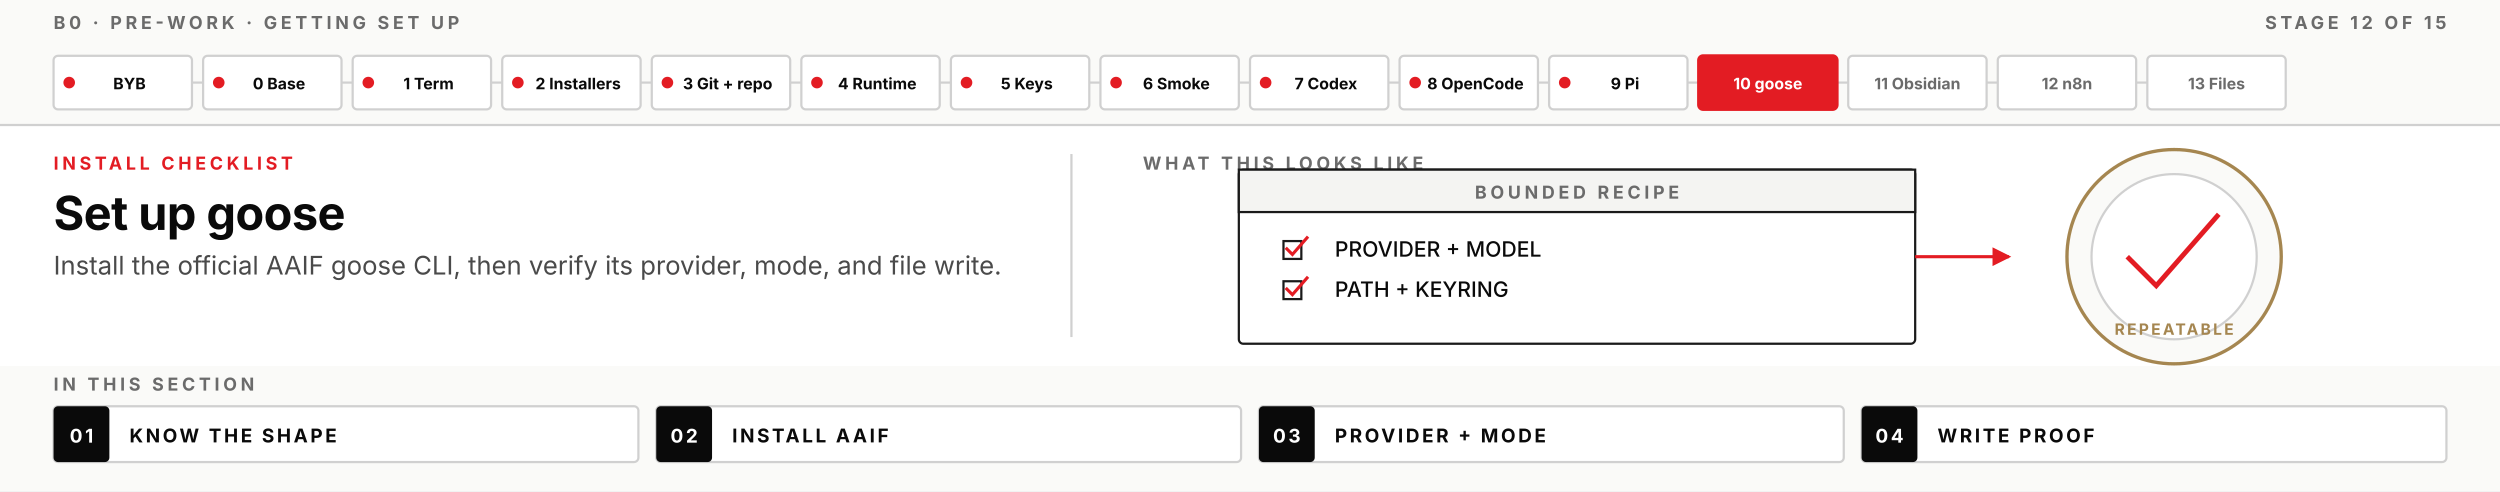
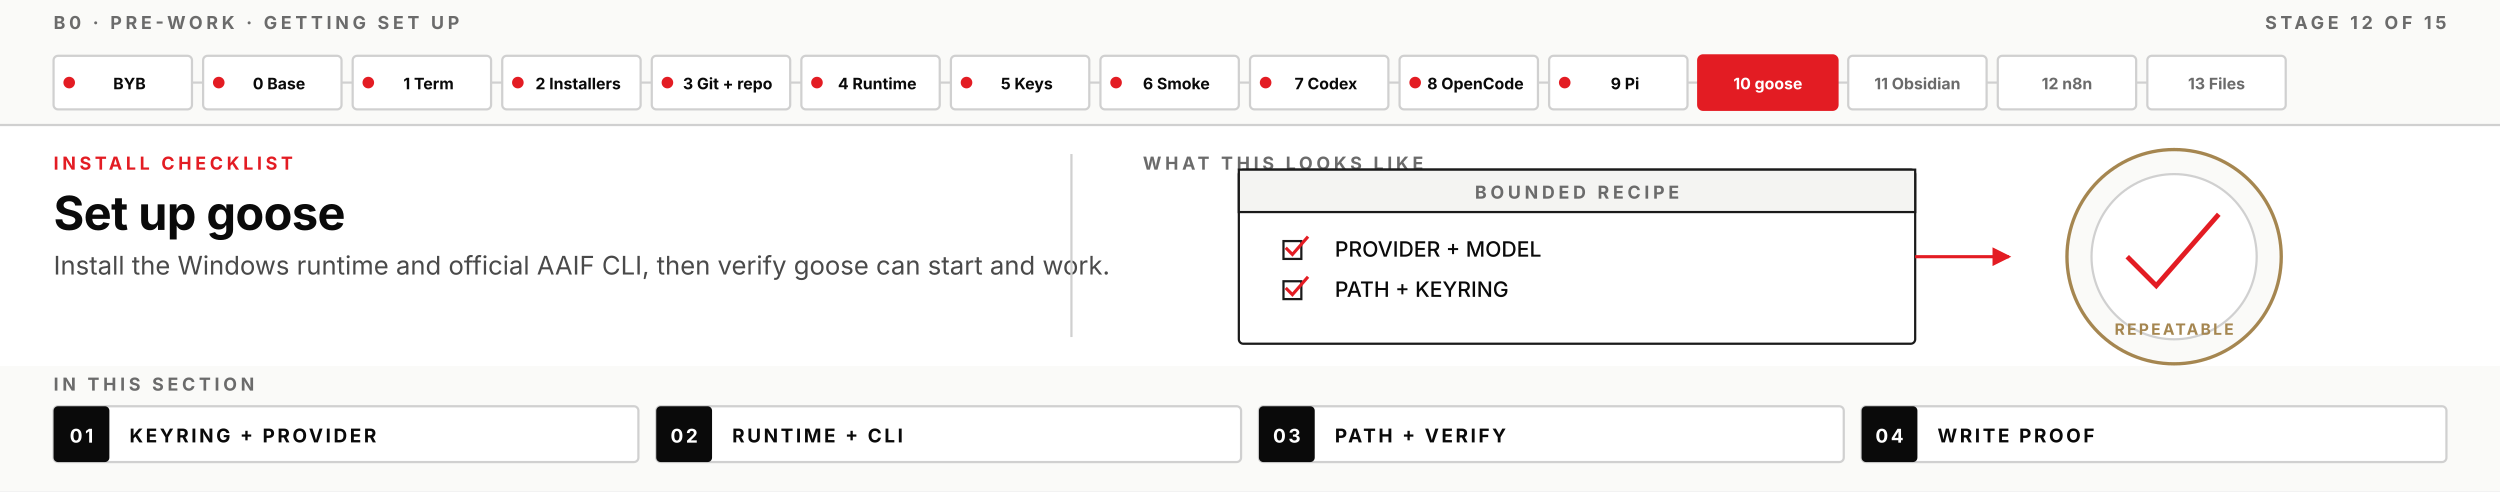
<svg xmlns="http://www.w3.org/2000/svg" viewBox="0 0 1120 220" role="img" aria-labelledby="title-install-pre-work-10-goose-recipe-tools-mode-schedule">
  <defs>
    <marker id="arrow" viewBox="0 0 8 8" refX="7" refY="4" markerWidth="6" markerHeight="6" orient="auto-start-reverse">
      <path d="M0 0 8 4 0 8Z" fill="#0A0A0A" />
    </marker>
    <marker id="arrow-red" viewBox="0 0 8 8" refX="7" refY="4" markerWidth="6" markerHeight="6" orient="auto-start-reverse">
      <path d="M0 0 8 4 0 8Z" fill="#E31C23" />
    </marker>
    <style>
      text { font-family: system-ui, "Inter", "Helvetica Neue", Arial, sans-serif; fill: #0A0A0A; }
      .micro { font-size: 8px; font-weight: 650; letter-spacing: 1.65px; }
      .tiny { font-size: 7px; font-weight: 650; letter-spacing: 1px; }
      .railtext { font-size: 7.1px; font-weight: 650; }
      .title { font-size: 21px; font-weight: 680; letter-spacing: -0.25px; }
      .purpose { font-size: 11.5px; font-weight: 430; fill: #4A4A4A; }
      .caption { font-size: 8.5px; font-weight: 650; letter-spacing: 1.15px; }
      .body { font-size: 9.5px; font-weight: 520; }
      .muted { fill: #6B6B6B; }
      .white { fill: #FFFFFF; }
      .red { fill: #E31C23; }
      .gold { fill: #A58650; }
      .line { fill: none; stroke: #0A0A0A; stroke-width: 1.35; vector-effect: non-scaling-stroke; }
      .hair { fill: none; stroke: #D0D0D0; stroke-width: 1; vector-effect: non-scaling-stroke; }
      .redline { fill: none; stroke: #E31C23; stroke-width: 1.4; vector-effect: non-scaling-stroke; }
      .goldline { fill: none; stroke: #A58650; stroke-width: 1.35; vector-effect: non-scaling-stroke; }
      .dash { stroke-dasharray: 5 4; }
    </style>
  </defs>
  <rect width="1120" height="220" fill="#FFFFFF" />
  <rect x="0" y="0" width="1120" height="56" fill="#FAFAF8" />
  <text x="24" y="13" class="micro muted">B0 · PRE-WORK · GETTING SET UP</text>
  <text x="1096" y="13" class="micro muted" text-anchor="end">STAGE 12 OF 15</text>
  <path d="M55 37H993" class="hair" />
  <rect x="24" y="25" width="62" height="24" rx="2" fill="#FFFFFF" stroke="#D0D0D0" stroke-width="1" />
  <circle cx="31" cy="37" r="2.6" fill="#E31C23" />
  <text x="58" y="40" class="railtext" text-anchor="middle">BYB</text>
  <rect x="91" y="25" width="62" height="24" rx="2" fill="#FFFFFF" stroke="#D0D0D0" stroke-width="1" />
  <circle cx="98" cy="37" r="2.6" fill="#E31C23" />
  <text x="125" y="40" class="railtext" text-anchor="middle">0 Base</text>
  <rect x="158" y="25" width="62" height="24" rx="2" fill="#FFFFFF" stroke="#D0D0D0" stroke-width="1" />
  <circle cx="165" cy="37" r="2.6" fill="#E31C23" />
  <text x="192" y="40" class="railtext" text-anchor="middle">1 Term</text>
  <rect x="225" y="25" width="62" height="24" rx="2" fill="#FFFFFF" stroke="#D0D0D0" stroke-width="1" />
  <circle cx="232" cy="37" r="2.6" fill="#E31C23" />
  <text x="259" y="40" class="railtext" text-anchor="middle">2 Installers</text>
  <rect x="292" y="25" width="62" height="24" rx="2" fill="#FFFFFF" stroke="#D0D0D0" stroke-width="1" />
  <circle cx="299" cy="37" r="2.6" fill="#E31C23" />
  <text x="326" y="40" class="railtext" text-anchor="middle">3 Git + repo</text>
  <rect x="359" y="25" width="62" height="24" rx="2" fill="#FFFFFF" stroke="#D0D0D0" stroke-width="1" />
  <circle cx="366" cy="37" r="2.6" fill="#E31C23" />
  <text x="393" y="40" class="railtext" text-anchor="middle">4 Runtime</text>
  <rect x="426" y="25" width="62" height="24" rx="2" fill="#FFFFFF" stroke="#D0D0D0" stroke-width="1" />
  <circle cx="433" cy="37" r="2.6" fill="#E31C23" />
  <text x="460" y="40" class="railtext" text-anchor="middle">5 Keys</text>
  <rect x="493" y="25" width="62" height="24" rx="2" fill="#FFFFFF" stroke="#D0D0D0" stroke-width="1" />
  <circle cx="500" cy="37" r="2.6" fill="#E31C23" />
  <text x="527" y="40" class="railtext" text-anchor="middle">6 Smoke</text>
  <rect x="560" y="25" width="62" height="24" rx="2" fill="#FFFFFF" stroke="#D0D0D0" stroke-width="1" />
  <circle cx="567" cy="37" r="2.6" fill="#E31C23" />
  <text x="594" y="40" class="railtext" text-anchor="middle">7 Codex</text>
  <rect x="627" y="25" width="62" height="24" rx="2" fill="#FFFFFF" stroke="#D0D0D0" stroke-width="1" />
  <circle cx="634" cy="37" r="2.6" fill="#E31C23" />
  <text x="661" y="40" class="railtext" text-anchor="middle">8 OpenCode</text>
  <rect x="694" y="25" width="62" height="24" rx="2" fill="#FFFFFF" stroke="#D0D0D0" stroke-width="1" />
  <circle cx="701" cy="37" r="2.6" fill="#E31C23" />
  <text x="728" y="40" class="railtext" text-anchor="middle">9 Pi</text>
  <rect x="761" y="25" width="62" height="24" rx="2" fill="#E31C23" stroke="#E31C23" stroke-width="1.4" />
  <text x="792" y="40" class="railtext white" text-anchor="middle">10 goose</text>
  <rect x="828" y="25" width="62" height="24" rx="2" fill="#FFFFFF" stroke="#D0D0D0" stroke-width="1" />
  <text x="859" y="40" class="railtext muted" text-anchor="middle">11 Obsidian</text>
  <rect x="895" y="25" width="62" height="24" rx="2" fill="#FFFFFF" stroke="#D0D0D0" stroke-width="1" />
  <text x="926" y="40" class="railtext muted" text-anchor="middle">12 n8n</text>
  <rect x="962" y="25" width="62" height="24" rx="2" fill="#FFFFFF" stroke="#D0D0D0" stroke-width="1" />
  <text x="993" y="40" class="railtext muted" text-anchor="middle">13 Files</text>
  <path d="M0 56H1120" class="hair" />
  <text x="24" y="76" class="micro red">INSTALL CHECKLIST</text>
  <text x="24" y="103" class="title">Set up goose</text>
-   <text x="24" y="123" class="purpose">Install the official AAIF goose CLI, then verify its provider, mode, and file write.</text>
+   <text x="24" y="123" class="purpose">Install the Windows runtime and official AAIF CLI, then verify goose can start and work.</text>
  <path d="M480 69V151" class="hair" />
  <text x="512" y="76" class="micro muted">WHAT THIS LOOKS LIKE</text>
  <g aria-label="Bounded work recipe and completion stamp">
    <rect x="555" y="76" width="303" height="78" rx="2" fill="#FFFFFF" stroke="#1A1A1A" />
    <rect x="555" y="76" width="303" height="19" fill="#F4F4F2" stroke="#1A1A1A" />
    <text x="706.5" y="89" class="micro muted" text-anchor="middle">BOUNDED RECIPE</text>
    <path d="M575 108h8v8h-8zM575 126h8v8h-8z" fill="#FFFFFF" stroke="#1A1A1A" />
    <path d="M576 111l3 3 7-8M576 129l3 3 7-8" class="redline" />
    <text x="598" y="115" class="body">PROVIDER + MODEL</text>
    <text x="598" y="133" class="body">PATH + KEYRING</text>
    <path d="M858 115H900" class="redline" marker-end="url(#arrow-red)" />
    <circle cx="974" cy="115" r="48" fill="#FAFAF8" stroke="#A58650" stroke-width="1.5" />
    <circle cx="974" cy="115" r="37" fill="#FFFFFF" stroke="#D0D0D0" />
    <path d="M953 115l13 13 28-32" fill="none" stroke="#E31C23" stroke-width="2.2" />
    <text x="974" y="150" class="tiny gold" text-anchor="middle">REPEATABLE</text>
  </g>
  <rect x="0" y="164" width="1120" height="56" fill="#FAFAF8" />
  <text x="24" y="175" class="micro muted">IN THIS SECTION</text>
  <rect x="24.00" y="182" width="262.00" height="25" rx="2" fill="#FFFFFF" stroke="#D0D0D0" />
  <rect x="24.00" y="182" width="25" height="25" rx="2" fill="#0A0A0A" />
  <text x="36.50" y="198.3" class="caption white" text-anchor="middle">01</text>
-   <text x="58.00" y="198.2" class="caption">KNOW THE SHAPE</text>
+   <text x="58.00" y="198.2" class="caption">KEYRING + PROVIDER</text>
  <rect x="294.00" y="182" width="262.00" height="25" rx="2" fill="#FFFFFF" stroke="#D0D0D0" />
  <rect x="294.00" y="182" width="25" height="25" rx="2" fill="#0A0A0A" />
  <text x="306.50" y="198.3" class="caption white" text-anchor="middle">02</text>
-   <text x="328.00" y="198.2" class="caption">INSTALL AAIF</text>
+   <text x="328.00" y="198.2" class="caption">RUNTIME + CLI</text>
  <rect x="564.00" y="182" width="262.00" height="25" rx="2" fill="#FFFFFF" stroke="#D0D0D0" />
  <rect x="564.00" y="182" width="25" height="25" rx="2" fill="#0A0A0A" />
  <text x="576.50" y="198.3" class="caption white" text-anchor="middle">03</text>
-   <text x="598.00" y="198.2" class="caption">PROVIDER + MODE</text>
+   <text x="598.00" y="198.2" class="caption">PATH + VERIFY</text>
  <rect x="834.00" y="182" width="262.00" height="25" rx="2" fill="#FFFFFF" stroke="#D0D0D0" />
  <rect x="834.00" y="182" width="25" height="25" rx="2" fill="#0A0A0A" />
  <text x="846.50" y="198.3" class="caption white" text-anchor="middle">04</text>
  <text x="868.00" y="198.2" class="caption">WRITE PROOF</text>
</svg>
